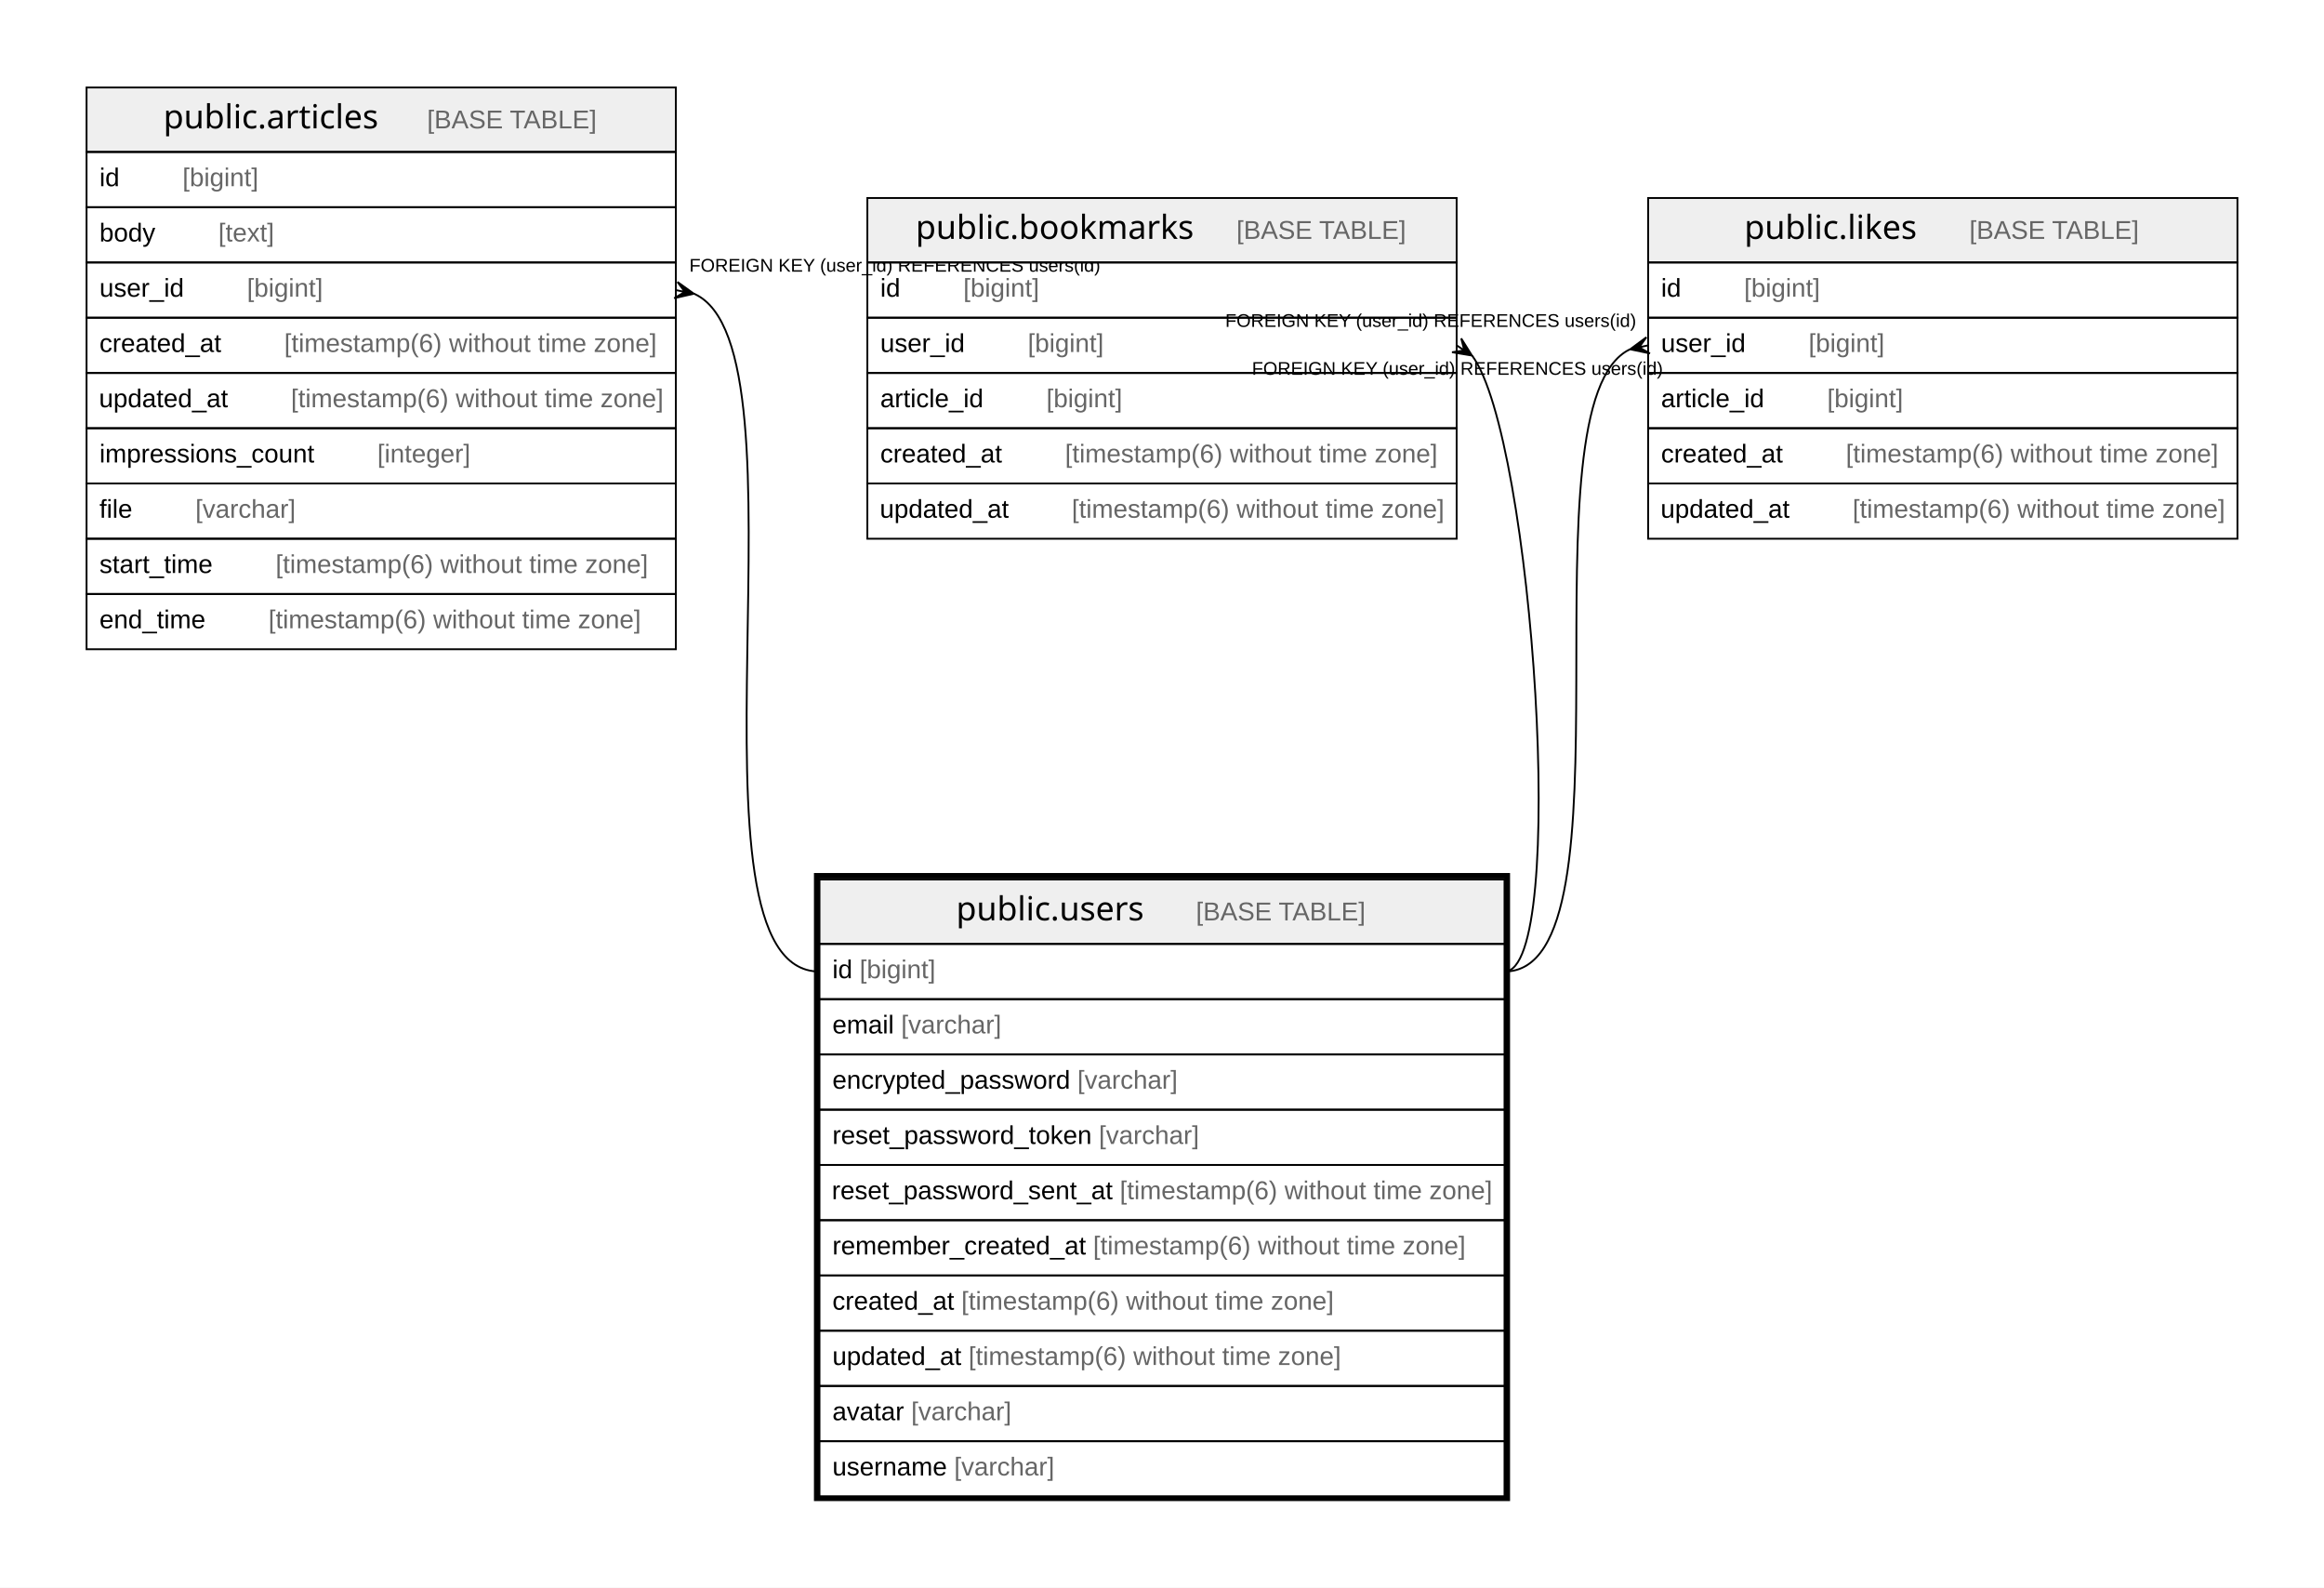
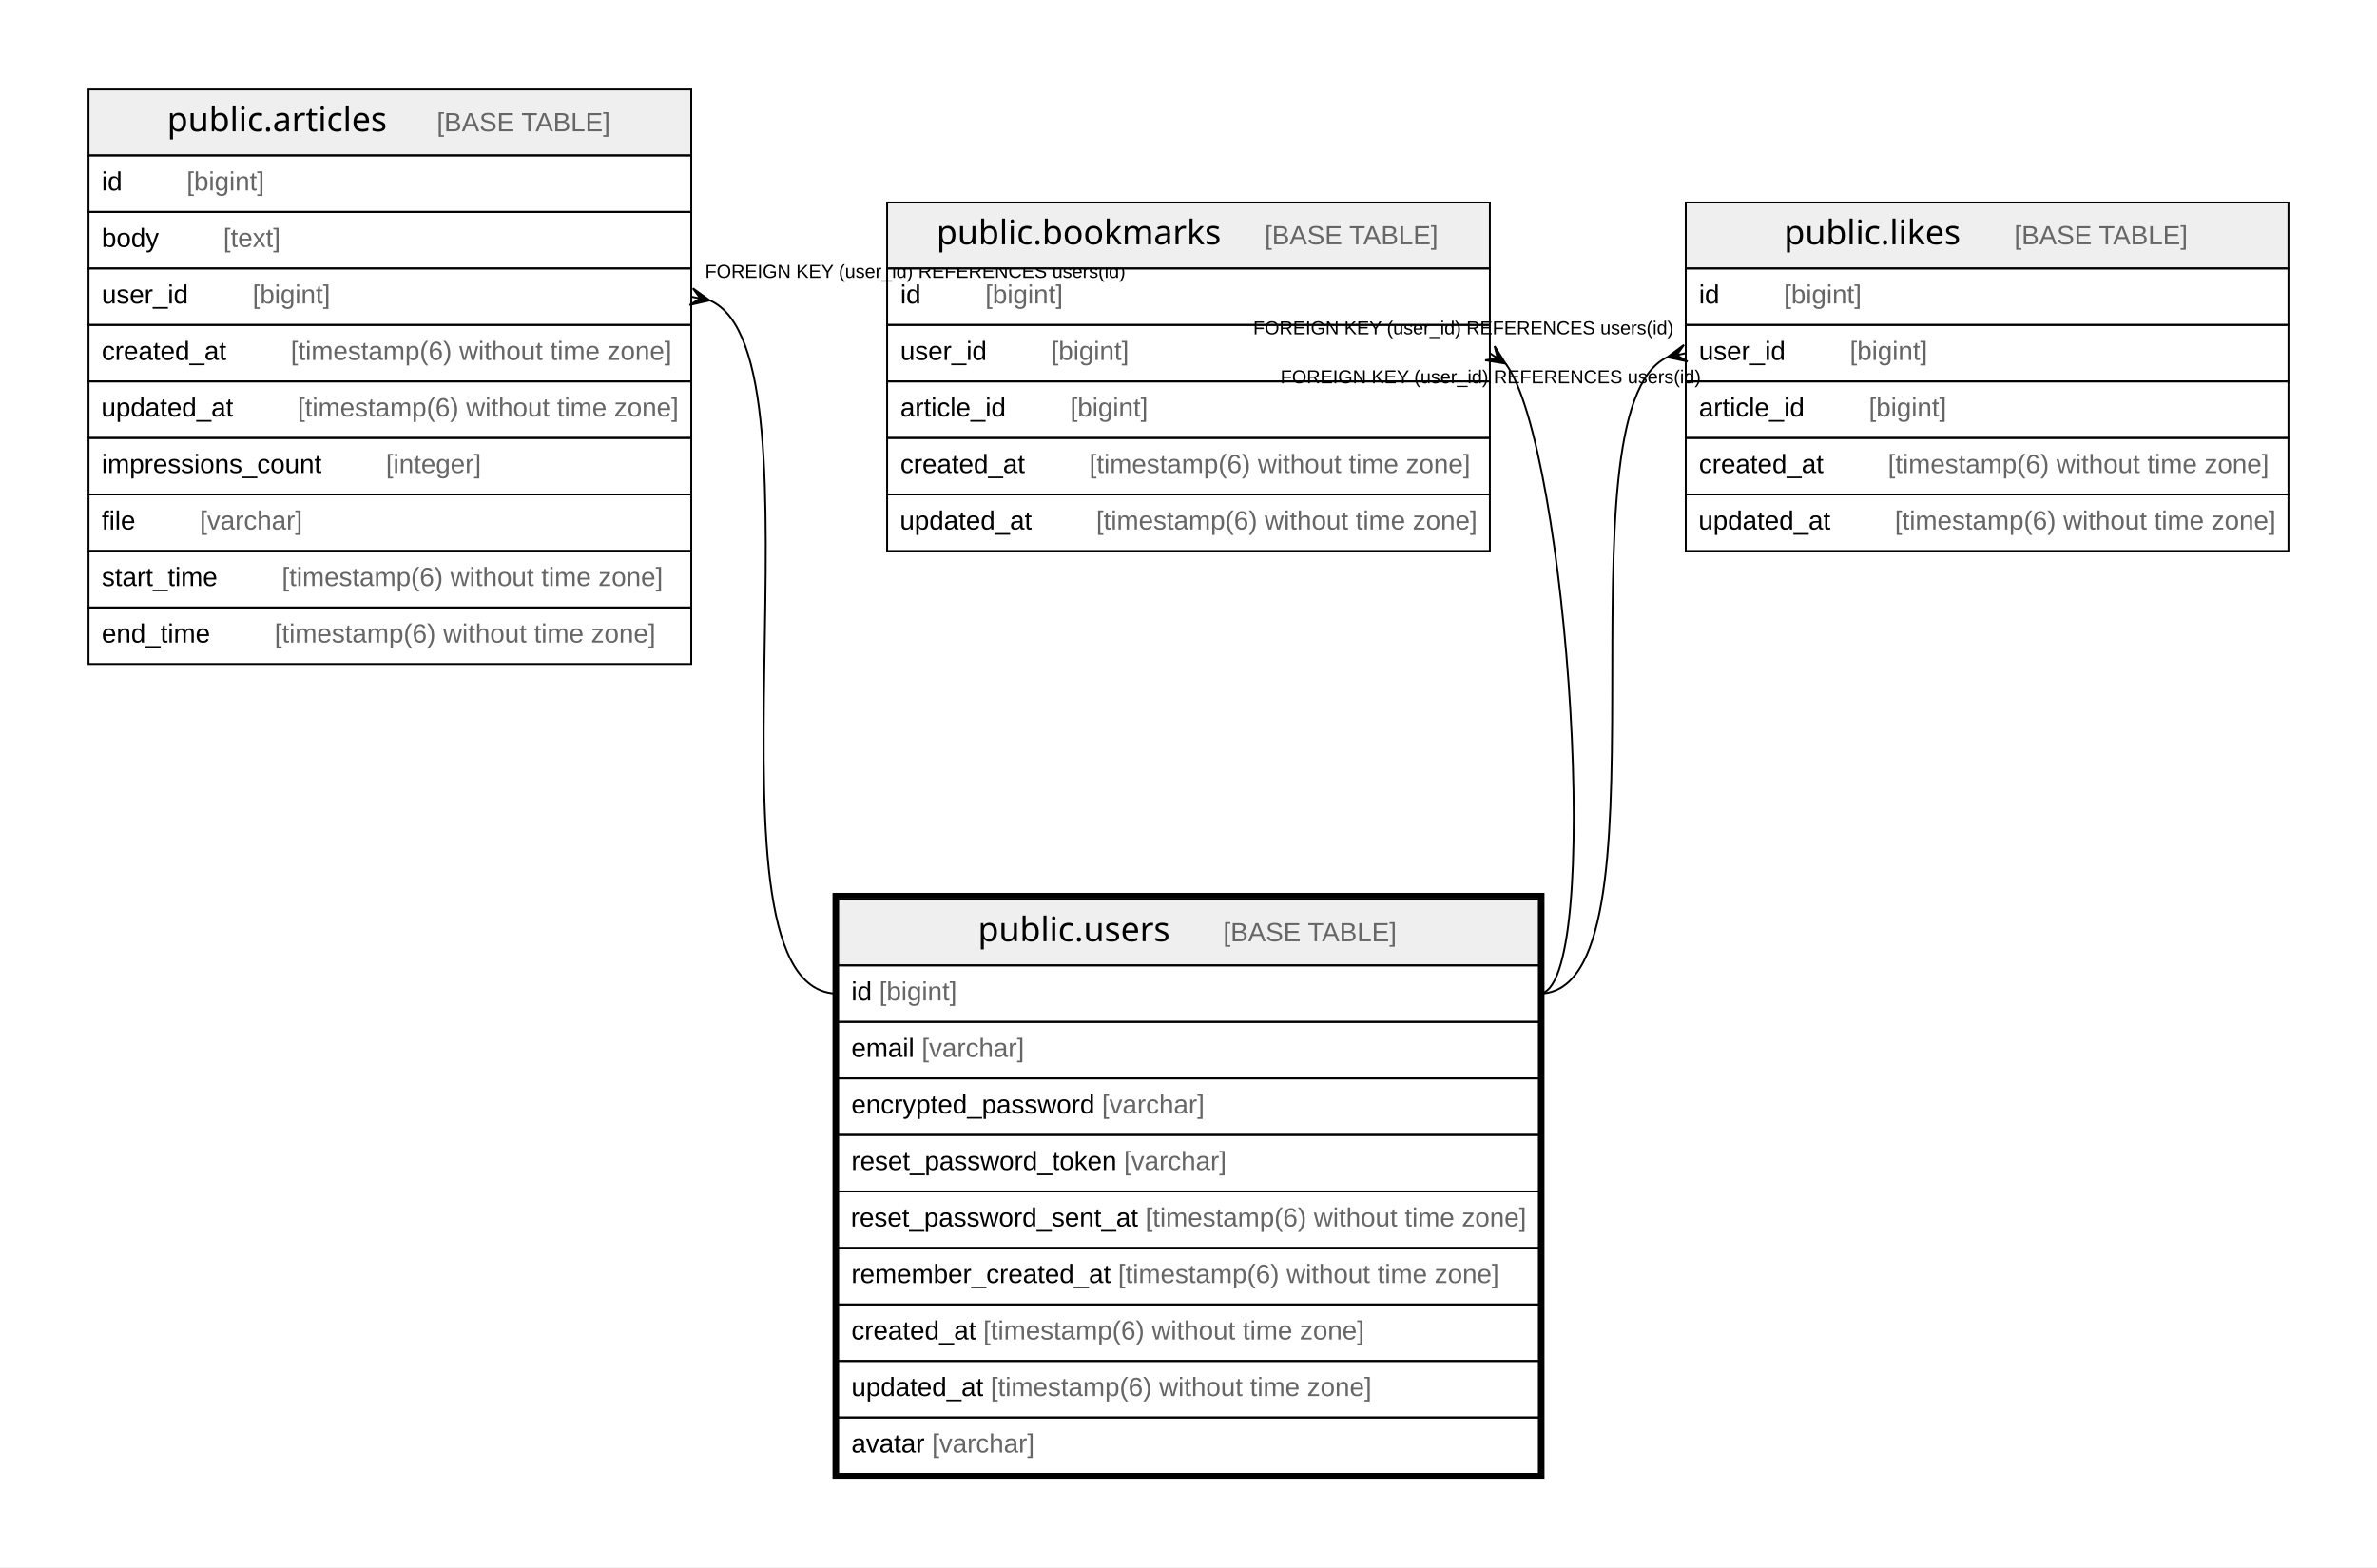
- <svg xmlns="http://www.w3.org/2000/svg" width="1262pt" height="862pt" viewBox="0.00 0.00 1262.00 862.00">
-   <g id="graph0" class="graph" transform="scale(1 1) rotate(0) translate(4 858)">
-     <polygon fill="#ffffff" stroke="transparent" points="-4,4 -4,-858 1258,-858 1258,4 -4,4" />
+ <svg xmlns="http://www.w3.org/2000/svg" width="1262pt" height="832pt" viewBox="0.00 0.00 1262.00 832.00">
+   <g id="graph0" class="graph" transform="scale(1 1) rotate(0) translate(4 828)">
+     <polygon fill="#ffffff" stroke="transparent" points="-4,4 -4,-828 1258,-828 1258,4 -4,4" />
    <g id="node1" class="node">
-       <polygon fill="#efefef" stroke="transparent" points="441,-345.5 441,-380.5 813,-380.5 813,-345.5 441,-345.5" />
-       <polygon fill="none" stroke="#000000" points="441,-345.5 441,-380.5 813,-380.5 813,-345.5 441,-345.5" />
-       <text text-anchor="start" x="515.209" y="-358.3" font-family="Arial Bold" font-size="18.00" fill="#000000">public.users</text>
-       <text text-anchor="start" x="611.223" y="-358.3" font-family="Arial" font-size="14.00" fill="#000000">    </text>
-       <text text-anchor="start" x="645.428" y="-358.3" font-family="Arial" font-size="14.00" fill="#666666">[BASE TABLE]</text>
-       <polygon fill="none" stroke="#000000" points="441,-315.5 441,-345.5 813,-345.5 813,-315.5 441,-315.5" />
-       <text text-anchor="start" x="448" y="-326.9" font-family="Arial" font-size="14.00" fill="#000000">id </text>
-       <text text-anchor="start" x="462.78" y="-326.9" font-family="Arial" font-size="14.00" fill="#666666">[bigint]</text>
+       <polygon fill="#efefef" stroke="transparent" points="441,-315.5 441,-350.5 813,-350.5 813,-315.5 441,-315.5" />
+       <polygon fill="none" stroke="#000000" points="441,-315.5 441,-350.5 813,-350.5 813,-315.5 441,-315.5" />
+       <text text-anchor="start" x="515.209" y="-328.3" font-family="Arial Bold" font-size="18.00" fill="#000000">public.users</text>
+       <text text-anchor="start" x="611.223" y="-328.3" font-family="Arial" font-size="14.00" fill="#000000">    </text>
+       <text text-anchor="start" x="645.428" y="-328.3" font-family="Arial" font-size="14.00" fill="#666666">[BASE TABLE]</text>
      <polygon fill="none" stroke="#000000" points="441,-285.5 441,-315.5 813,-315.5 813,-285.5 441,-285.5" />
-       <text text-anchor="start" x="448" y="-296.9" font-family="Arial" font-size="14.00" fill="#000000">email </text>
-       <text text-anchor="start" x="485.33" y="-296.9" font-family="Arial" font-size="14.00" fill="#666666">[varchar]</text>
+       <text text-anchor="start" x="448" y="-296.9" font-family="Arial" font-size="14.00" fill="#000000">id </text>
+       <text text-anchor="start" x="462.78" y="-296.9" font-family="Arial" font-size="14.00" fill="#666666">[bigint]</text>
      <polygon fill="none" stroke="#000000" points="441,-255.5 441,-285.5 813,-285.5 813,-255.5 441,-255.5" />
-       <text text-anchor="start" x="448" y="-266.9" font-family="Arial" font-size="14.00" fill="#000000">encrypted_password </text>
-       <text text-anchor="start" x="581.035" y="-266.9" font-family="Arial" font-size="14.00" fill="#666666">[varchar]</text>
+       <text text-anchor="start" x="448" y="-266.9" font-family="Arial" font-size="14.00" fill="#000000">email </text>
+       <text text-anchor="start" x="485.33" y="-266.9" font-family="Arial" font-size="14.00" fill="#666666">[varchar]</text>
      <polygon fill="none" stroke="#000000" points="441,-225.5 441,-255.5 813,-255.5 813,-225.5 441,-225.5" />
-       <text text-anchor="start" x="448" y="-236.9" font-family="Arial" font-size="14.00" fill="#000000">reset_password_token </text>
-       <text text-anchor="start" x="592.708" y="-236.9" font-family="Arial" font-size="14.00" fill="#666666">[varchar]</text>
+       <text text-anchor="start" x="448" y="-236.9" font-family="Arial" font-size="14.00" fill="#000000">encrypted_password </text>
+       <text text-anchor="start" x="581.035" y="-236.9" font-family="Arial" font-size="14.00" fill="#666666">[varchar]</text>
      <polygon fill="none" stroke="#000000" points="441,-195.5 441,-225.5 813,-225.5 813,-195.5 441,-195.5" />
-       <text text-anchor="start" x="447.687" y="-206.9" font-family="Arial" font-size="14.00" fill="#000000">reset_password_sent_at </text>
-       <text text-anchor="start" x="604.069" y="-206.9" font-family="Arial" font-size="14.00" fill="#666666">[timestamp(6) without time zone]</text>
+       <text text-anchor="start" x="448" y="-206.9" font-family="Arial" font-size="14.00" fill="#000000">reset_password_token </text>
+       <text text-anchor="start" x="592.708" y="-206.9" font-family="Arial" font-size="14.00" fill="#666666">[varchar]</text>
      <polygon fill="none" stroke="#000000" points="441,-165.5 441,-195.5 813,-195.5 813,-165.5 441,-165.5" />
-       <text text-anchor="start" x="448" y="-176.9" font-family="Arial" font-size="14.00" fill="#000000">remember_created_at </text>
-       <text text-anchor="start" x="589.583" y="-176.9" font-family="Arial" font-size="14.00" fill="#666666">[timestamp(6) without time zone]</text>
+       <text text-anchor="start" x="447.687" y="-176.9" font-family="Arial" font-size="14.00" fill="#000000">reset_password_sent_at </text>
+       <text text-anchor="start" x="604.069" y="-176.9" font-family="Arial" font-size="14.00" fill="#666666">[timestamp(6) without time zone]</text>
      <polygon fill="none" stroke="#000000" points="441,-135.5 441,-165.5 813,-165.5 813,-135.5 441,-135.5" />
-       <text text-anchor="start" x="448" y="-146.9" font-family="Arial" font-size="14.00" fill="#000000">created_at </text>
-       <text text-anchor="start" x="518.028" y="-146.9" font-family="Arial" font-size="14.00" fill="#666666">[timestamp(6) without time zone]</text>
+       <text text-anchor="start" x="448" y="-146.9" font-family="Arial" font-size="14.00" fill="#000000">remember_created_at </text>
+       <text text-anchor="start" x="589.583" y="-146.9" font-family="Arial" font-size="14.00" fill="#666666">[timestamp(6) without time zone]</text>
      <polygon fill="none" stroke="#000000" points="441,-105.5 441,-135.5 813,-135.5 813,-105.5 441,-105.5" />
-       <text text-anchor="start" x="448" y="-116.9" font-family="Arial" font-size="14.00" fill="#000000">updated_at </text>
-       <text text-anchor="start" x="521.933" y="-116.9" font-family="Arial" font-size="14.00" fill="#666666">[timestamp(6) without time zone]</text>
+       <text text-anchor="start" x="448" y="-116.9" font-family="Arial" font-size="14.00" fill="#000000">created_at </text>
+       <text text-anchor="start" x="518.028" y="-116.9" font-family="Arial" font-size="14.00" fill="#666666">[timestamp(6) without time zone]</text>
      <polygon fill="none" stroke="#000000" points="441,-75.5 441,-105.5 813,-105.5 813,-75.5 441,-75.5" />
-       <text text-anchor="start" x="448" y="-86.9" font-family="Arial" font-size="14.00" fill="#000000">avatar </text>
-       <text text-anchor="start" x="490.79" y="-86.9" font-family="Arial" font-size="14.00" fill="#666666">[varchar]</text>
+       <text text-anchor="start" x="448" y="-86.9" font-family="Arial" font-size="14.00" fill="#000000">updated_at </text>
+       <text text-anchor="start" x="521.933" y="-86.9" font-family="Arial" font-size="14.00" fill="#666666">[timestamp(6) without time zone]</text>
      <polygon fill="none" stroke="#000000" points="441,-45.5 441,-75.5 813,-75.5 813,-45.5 441,-45.5" />
-       <text text-anchor="start" x="448" y="-56.9" font-family="Arial" font-size="14.00" fill="#000000">username </text>
-       <text text-anchor="start" x="514.125" y="-56.9" font-family="Arial" font-size="14.00" fill="#666666">[varchar]</text>
-       <polygon fill="none" stroke="#000000" stroke-width="3" points="439.5,-44.5 439.5,-382.5 814.5,-382.5 814.5,-44.5 439.5,-44.5" />
+       <text text-anchor="start" x="448" y="-56.9" font-family="Arial" font-size="14.00" fill="#000000">avatar </text>
+       <text text-anchor="start" x="490.79" y="-56.9" font-family="Arial" font-size="14.00" fill="#666666">[varchar]</text>
+       <polygon fill="none" stroke="#000000" stroke-width="3" points="439.5,-44.5 439.5,-352.5 814.5,-352.5 814.5,-44.5 439.5,-44.5" />
    </g>
    <g id="node2" class="node">
-       <polygon fill="#efefef" stroke="transparent" points="43,-775.5 43,-810.5 363,-810.5 363,-775.5 43,-775.5" />
-       <polygon fill="none" stroke="#000000" points="43,-775.5 43,-810.5 363,-810.5 363,-775.5 43,-775.5" />
-       <text text-anchor="start" x="84.714" y="-788.3" font-family="Arial Bold" font-size="18.00" fill="#000000">public.articles</text>
-       <text text-anchor="start" x="193.718" y="-788.3" font-family="Arial" font-size="14.00" fill="#000000">    </text>
-       <text text-anchor="start" x="227.923" y="-788.3" font-family="Arial" font-size="14.00" fill="#666666">[BASE TABLE]</text>
-       <polygon fill="none" stroke="#000000" points="43,-745.5 43,-775.5 363,-775.5 363,-745.5 43,-745.5" />
-       <text text-anchor="start" x="50" y="-756.9" font-family="Arial" font-size="14.00" fill="#000000">id    </text>
-       <text text-anchor="start" x="95.094" y="-756.9" font-family="Arial" font-size="14.00" fill="#666666">[bigint]</text>
+       <polygon fill="#efefef" stroke="transparent" points="43,-745.5 43,-780.5 363,-780.5 363,-745.5 43,-745.5" />
+       <polygon fill="none" stroke="#000000" points="43,-745.5 43,-780.5 363,-780.5 363,-745.5 43,-745.5" />
+       <text text-anchor="start" x="84.714" y="-758.3" font-family="Arial Bold" font-size="18.00" fill="#000000">public.articles</text>
+       <text text-anchor="start" x="193.718" y="-758.3" font-family="Arial" font-size="14.00" fill="#000000">    </text>
+       <text text-anchor="start" x="227.923" y="-758.3" font-family="Arial" font-size="14.00" fill="#666666">[BASE TABLE]</text>
      <polygon fill="none" stroke="#000000" points="43,-715.5 43,-745.5 363,-745.5 363,-715.5 43,-715.5" />
-       <text text-anchor="start" x="50" y="-726.9" font-family="Arial" font-size="14.00" fill="#000000">body    </text>
-       <text text-anchor="start" x="114.553" y="-726.9" font-family="Arial" font-size="14.00" fill="#666666">[text]</text>
+       <text text-anchor="start" x="50" y="-726.9" font-family="Arial" font-size="14.00" fill="#000000">id    </text>
+       <text text-anchor="start" x="95.094" y="-726.9" font-family="Arial" font-size="14.00" fill="#666666">[bigint]</text>
      <polygon fill="none" stroke="#000000" points="43,-685.5 43,-715.5 363,-715.5 363,-685.5 43,-685.5" />
-       <text text-anchor="start" x="50" y="-696.9" font-family="Arial" font-size="14.00" fill="#000000">user_id    </text>
-       <text text-anchor="start" x="130.102" y="-696.9" font-family="Arial" font-size="14.00" fill="#666666">[bigint]</text>
+       <text text-anchor="start" x="50" y="-696.9" font-family="Arial" font-size="14.00" fill="#000000">body    </text>
+       <text text-anchor="start" x="114.553" y="-696.9" font-family="Arial" font-size="14.00" fill="#666666">[text]</text>
      <polygon fill="none" stroke="#000000" points="43,-655.5 43,-685.5 363,-685.5 363,-655.5 43,-655.5" />
-       <text text-anchor="start" x="50" y="-666.9" font-family="Arial" font-size="14.00" fill="#000000">created_at    </text>
-       <text text-anchor="start" x="150.342" y="-666.9" font-family="Arial" font-size="14.00" fill="#666666">[timestamp(6) without time zone]</text>
+       <text text-anchor="start" x="50" y="-666.9" font-family="Arial" font-size="14.00" fill="#000000">user_id    </text>
+       <text text-anchor="start" x="130.102" y="-666.9" font-family="Arial" font-size="14.00" fill="#666666">[bigint]</text>
      <polygon fill="none" stroke="#000000" points="43,-625.5 43,-655.5 363,-655.5 363,-625.5 43,-625.5" />
-       <text text-anchor="start" x="49.755" y="-636.9" font-family="Arial" font-size="14.00" fill="#000000">updated_at    </text>
-       <text text-anchor="start" x="154.001" y="-636.9" font-family="Arial" font-size="14.00" fill="#666666">[timestamp(6) without time zone]</text>
+       <text text-anchor="start" x="50" y="-636.9" font-family="Arial" font-size="14.00" fill="#000000">created_at    </text>
+       <text text-anchor="start" x="150.342" y="-636.9" font-family="Arial" font-size="14.00" fill="#666666">[timestamp(6) without time zone]</text>
      <polygon fill="none" stroke="#000000" points="43,-595.5 43,-625.5 363,-625.5 363,-595.5 43,-595.5" />
-       <text text-anchor="start" x="50" y="-606.9" font-family="Arial" font-size="14.00" fill="#000000">impressions_count    </text>
-       <text text-anchor="start" x="200.891" y="-606.9" font-family="Arial" font-size="14.00" fill="#666666">[integer]</text>
+       <text text-anchor="start" x="49.755" y="-606.9" font-family="Arial" font-size="14.00" fill="#000000">updated_at    </text>
+       <text text-anchor="start" x="154.001" y="-606.9" font-family="Arial" font-size="14.00" fill="#666666">[timestamp(6) without time zone]</text>
      <polygon fill="none" stroke="#000000" points="43,-565.5 43,-595.5 363,-595.5 363,-565.5 43,-565.5" />
-       <text text-anchor="start" x="50" y="-576.9" font-family="Arial" font-size="14.00" fill="#000000">file    </text>
-       <text text-anchor="start" x="102.091" y="-576.9" font-family="Arial" font-size="14.00" fill="#666666">[varchar]</text>
+       <text text-anchor="start" x="50" y="-576.9" font-family="Arial" font-size="14.00" fill="#000000">impressions_count    </text>
+       <text text-anchor="start" x="200.891" y="-576.9" font-family="Arial" font-size="14.00" fill="#666666">[integer]</text>
      <polygon fill="none" stroke="#000000" points="43,-535.5 43,-565.5 363,-565.5 363,-535.5 43,-535.5" />
-       <text text-anchor="start" x="50" y="-546.9" font-family="Arial" font-size="14.00" fill="#000000">start_time    </text>
-       <text text-anchor="start" x="145.652" y="-546.9" font-family="Arial" font-size="14.00" fill="#666666">[timestamp(6) without time zone]</text>
+       <text text-anchor="start" x="50" y="-546.9" font-family="Arial" font-size="14.00" fill="#000000">file    </text>
+       <text text-anchor="start" x="102.091" y="-546.9" font-family="Arial" font-size="14.00" fill="#666666">[varchar]</text>
      <polygon fill="none" stroke="#000000" points="43,-505.5 43,-535.5 363,-535.5 363,-505.5 43,-505.5" />
-       <text text-anchor="start" x="50" y="-516.9" font-family="Arial" font-size="14.00" fill="#000000">end_time    </text>
-       <text text-anchor="start" x="141.776" y="-516.9" font-family="Arial" font-size="14.00" fill="#666666">[timestamp(6) without time zone]</text>
+       <text text-anchor="start" x="50" y="-516.9" font-family="Arial" font-size="14.00" fill="#000000">start_time    </text>
+       <text text-anchor="start" x="145.652" y="-516.9" font-family="Arial" font-size="14.00" fill="#666666">[timestamp(6) without time zone]</text>
+       <polygon fill="none" stroke="#000000" points="43,-475.5 43,-505.5 363,-505.5 363,-475.5 43,-475.5" />
+       <text text-anchor="start" x="50" y="-486.9" font-family="Arial" font-size="14.00" fill="#000000">end_time    </text>
+       <text text-anchor="start" x="141.776" y="-486.9" font-family="Arial" font-size="14.00" fill="#666666">[timestamp(6) without time zone]</text>
    </g>
    <g id="edge1" class="edge">
-       <path fill="none" stroke="#000000" d="M372.895,-698.509C439.611,-669.386 360.581,-330.5 441,-330.5" />
-       <polygon fill="#000000" stroke="#000000" points="372.804,-698.528 362.112,-696.088 367.902,-699.514 363,-700.5 363,-700.5 363,-700.5 367.902,-699.514 363.888,-704.912 372.804,-698.528 372.804,-698.528" />
-       <text text-anchor="start" x="370.334" y="-710.5" font-family="Arial" font-size="10.00" fill="#000000">FOREIGN KEY (user_id) REFERENCES users(id)</text>
+       <path fill="none" stroke="#000000" d="M372.895,-668.509C439.611,-639.386 360.581,-300.5 441,-300.5" />
+       <polygon fill="#000000" stroke="#000000" points="372.804,-668.528 362.112,-666.088 367.902,-669.514 363,-670.5 363,-670.5 363,-670.5 367.902,-669.514 363.888,-674.912 372.804,-668.528 372.804,-668.528" />
+       <text text-anchor="start" x="370.334" y="-680.5" font-family="Arial" font-size="10.00" fill="#000000">FOREIGN KEY (user_id) REFERENCES users(id)</text>
    </g>
    <g id="node3" class="node">
-       <polygon fill="#efefef" stroke="transparent" points="467,-715.5 467,-750.5 787,-750.5 787,-715.5 467,-715.5" />
-       <polygon fill="none" stroke="#000000" points="467,-715.5 467,-750.5 787,-750.5 787,-715.5 467,-715.5" />
-       <text text-anchor="start" x="493.207" y="-728.3" font-family="Arial Bold" font-size="18.00" fill="#000000">public.bookmarks</text>
-       <text text-anchor="start" x="633.225" y="-728.3" font-family="Arial" font-size="14.00" fill="#000000">    </text>
-       <text text-anchor="start" x="667.43" y="-728.3" font-family="Arial" font-size="14.00" fill="#666666">[BASE TABLE]</text>
-       <polygon fill="none" stroke="#000000" points="467,-685.5 467,-715.5 787,-715.5 787,-685.5 467,-685.5" />
-       <text text-anchor="start" x="474" y="-696.9" font-family="Arial" font-size="14.00" fill="#000000">id    </text>
-       <text text-anchor="start" x="519.094" y="-696.9" font-family="Arial" font-size="14.00" fill="#666666">[bigint]</text>
+       <polygon fill="#efefef" stroke="transparent" points="467,-685.5 467,-720.5 787,-720.5 787,-685.5 467,-685.5" />
+       <polygon fill="none" stroke="#000000" points="467,-685.5 467,-720.5 787,-720.5 787,-685.5 467,-685.5" />
+       <text text-anchor="start" x="493.207" y="-698.3" font-family="Arial Bold" font-size="18.00" fill="#000000">public.bookmarks</text>
+       <text text-anchor="start" x="633.225" y="-698.3" font-family="Arial" font-size="14.00" fill="#000000">    </text>
+       <text text-anchor="start" x="667.43" y="-698.3" font-family="Arial" font-size="14.00" fill="#666666">[BASE TABLE]</text>
      <polygon fill="none" stroke="#000000" points="467,-655.5 467,-685.5 787,-685.5 787,-655.5 467,-655.5" />
-       <text text-anchor="start" x="474" y="-666.9" font-family="Arial" font-size="14.00" fill="#000000">user_id    </text>
-       <text text-anchor="start" x="554.102" y="-666.9" font-family="Arial" font-size="14.00" fill="#666666">[bigint]</text>
+       <text text-anchor="start" x="474" y="-666.9" font-family="Arial" font-size="14.00" fill="#000000">id    </text>
+       <text text-anchor="start" x="519.094" y="-666.9" font-family="Arial" font-size="14.00" fill="#666666">[bigint]</text>
      <polygon fill="none" stroke="#000000" points="467,-625.5 467,-655.5 787,-655.5 787,-625.5 467,-625.5" />
-       <text text-anchor="start" x="474" y="-636.9" font-family="Arial" font-size="14.00" fill="#000000">article_id    </text>
-       <text text-anchor="start" x="564.206" y="-636.9" font-family="Arial" font-size="14.00" fill="#666666">[bigint]</text>
+       <text text-anchor="start" x="474" y="-636.9" font-family="Arial" font-size="14.00" fill="#000000">user_id    </text>
+       <text text-anchor="start" x="554.102" y="-636.9" font-family="Arial" font-size="14.00" fill="#666666">[bigint]</text>
      <polygon fill="none" stroke="#000000" points="467,-595.5 467,-625.5 787,-625.5 787,-595.5 467,-595.5" />
-       <text text-anchor="start" x="474" y="-606.9" font-family="Arial" font-size="14.00" fill="#000000">created_at    </text>
-       <text text-anchor="start" x="574.342" y="-606.9" font-family="Arial" font-size="14.00" fill="#666666">[timestamp(6) without time zone]</text>
+       <text text-anchor="start" x="474" y="-606.9" font-family="Arial" font-size="14.00" fill="#000000">article_id    </text>
+       <text text-anchor="start" x="564.206" y="-606.9" font-family="Arial" font-size="14.00" fill="#666666">[bigint]</text>
      <polygon fill="none" stroke="#000000" points="467,-565.5 467,-595.5 787,-595.5 787,-565.5 467,-565.5" />
-       <text text-anchor="start" x="473.755" y="-576.9" font-family="Arial" font-size="14.00" fill="#000000">updated_at    </text>
-       <text text-anchor="start" x="578.001" y="-576.9" font-family="Arial" font-size="14.00" fill="#666666">[timestamp(6) without time zone]</text>
+       <text text-anchor="start" x="474" y="-576.9" font-family="Arial" font-size="14.00" fill="#000000">created_at    </text>
+       <text text-anchor="start" x="574.342" y="-576.9" font-family="Arial" font-size="14.00" fill="#666666">[timestamp(6) without time zone]</text>
+       <polygon fill="none" stroke="#000000" points="467,-535.5 467,-565.5 787,-565.5 787,-535.5 467,-535.5" />
+       <text text-anchor="start" x="473.755" y="-546.9" font-family="Arial" font-size="14.00" fill="#000000">updated_at    </text>
+       <text text-anchor="start" x="578.001" y="-546.9" font-family="Arial" font-size="14.00" fill="#666666">[timestamp(6) without time zone]</text>
    </g>
    <g id="edge2" class="edge">
-       <path fill="none" stroke="#000000" d="M795.428,-664.882C828.478,-620.676 848.002,-330.5 813,-330.5" />
-       <polygon fill="#000000" stroke="#000000" points="795.321,-664.954 784.504,-666.755 791.16,-667.727 787,-670.5 787,-670.5 787,-670.5 791.16,-667.727 789.496,-674.245 795.321,-664.954 795.321,-664.954" />
-       <text text-anchor="start" x="675.835" y="-654.5" font-family="Arial" font-size="10.00" fill="#000000">FOREIGN KEY (user_id) REFERENCES users(id)</text>
+       <path fill="none" stroke="#000000" d="M795.428,-634.882C828.478,-590.676 848.002,-300.5 813,-300.5" />
+       <polygon fill="#000000" stroke="#000000" points="795.321,-634.954 784.504,-636.755 791.16,-637.727 787,-640.5 787,-640.5 787,-640.5 791.16,-637.727 789.496,-644.245 795.321,-634.954 795.321,-634.954" />
+       <text text-anchor="start" x="675.835" y="-624.5" font-family="Arial" font-size="10.00" fill="#000000">FOREIGN KEY (user_id) REFERENCES users(id)</text>
    </g>
    <g id="node4" class="node">
-       <polygon fill="#efefef" stroke="transparent" points="891,-715.5 891,-750.5 1211,-750.5 1211,-715.5 891,-715.5" />
-       <polygon fill="none" stroke="#000000" points="891,-715.5 891,-750.5 1211,-750.5 1211,-715.5 891,-715.5" />
-       <text text-anchor="start" x="943.214" y="-728.3" font-family="Arial Bold" font-size="18.00" fill="#000000">public.likes</text>
-       <text text-anchor="start" x="1031.218" y="-728.3" font-family="Arial" font-size="14.00" fill="#000000">    </text>
-       <text text-anchor="start" x="1065.423" y="-728.3" font-family="Arial" font-size="14.00" fill="#666666">[BASE TABLE]</text>
-       <polygon fill="none" stroke="#000000" points="891,-685.5 891,-715.5 1211,-715.5 1211,-685.5 891,-685.5" />
-       <text text-anchor="start" x="898" y="-696.9" font-family="Arial" font-size="14.00" fill="#000000">id    </text>
-       <text text-anchor="start" x="943.094" y="-696.9" font-family="Arial" font-size="14.00" fill="#666666">[bigint]</text>
+       <polygon fill="#efefef" stroke="transparent" points="891,-685.5 891,-720.5 1211,-720.5 1211,-685.5 891,-685.5" />
+       <polygon fill="none" stroke="#000000" points="891,-685.5 891,-720.5 1211,-720.5 1211,-685.5 891,-685.5" />
+       <text text-anchor="start" x="943.214" y="-698.3" font-family="Arial Bold" font-size="18.00" fill="#000000">public.likes</text>
+       <text text-anchor="start" x="1031.218" y="-698.3" font-family="Arial" font-size="14.00" fill="#000000">    </text>
+       <text text-anchor="start" x="1065.423" y="-698.3" font-family="Arial" font-size="14.00" fill="#666666">[BASE TABLE]</text>
      <polygon fill="none" stroke="#000000" points="891,-655.5 891,-685.5 1211,-685.5 1211,-655.5 891,-655.5" />
-       <text text-anchor="start" x="898" y="-666.9" font-family="Arial" font-size="14.00" fill="#000000">user_id    </text>
-       <text text-anchor="start" x="978.102" y="-666.9" font-family="Arial" font-size="14.00" fill="#666666">[bigint]</text>
+       <text text-anchor="start" x="898" y="-666.9" font-family="Arial" font-size="14.00" fill="#000000">id    </text>
+       <text text-anchor="start" x="943.094" y="-666.9" font-family="Arial" font-size="14.00" fill="#666666">[bigint]</text>
      <polygon fill="none" stroke="#000000" points="891,-625.5 891,-655.5 1211,-655.5 1211,-625.5 891,-625.5" />
-       <text text-anchor="start" x="898" y="-636.9" font-family="Arial" font-size="14.00" fill="#000000">article_id    </text>
-       <text text-anchor="start" x="988.206" y="-636.9" font-family="Arial" font-size="14.00" fill="#666666">[bigint]</text>
+       <text text-anchor="start" x="898" y="-636.9" font-family="Arial" font-size="14.00" fill="#000000">user_id    </text>
+       <text text-anchor="start" x="978.102" y="-636.9" font-family="Arial" font-size="14.00" fill="#666666">[bigint]</text>
      <polygon fill="none" stroke="#000000" points="891,-595.5 891,-625.5 1211,-625.5 1211,-595.5 891,-595.5" />
-       <text text-anchor="start" x="898" y="-606.9" font-family="Arial" font-size="14.00" fill="#000000">created_at    </text>
-       <text text-anchor="start" x="998.342" y="-606.9" font-family="Arial" font-size="14.00" fill="#666666">[timestamp(6) without time zone]</text>
+       <text text-anchor="start" x="898" y="-606.9" font-family="Arial" font-size="14.00" fill="#000000">article_id    </text>
+       <text text-anchor="start" x="988.206" y="-606.9" font-family="Arial" font-size="14.00" fill="#666666">[bigint]</text>
      <polygon fill="none" stroke="#000000" points="891,-565.5 891,-595.5 1211,-595.5 1211,-565.5 891,-565.5" />
-       <text text-anchor="start" x="897.755" y="-576.9" font-family="Arial" font-size="14.00" fill="#000000">updated_at    </text>
-       <text text-anchor="start" x="1002.001" y="-576.9" font-family="Arial" font-size="14.00" fill="#666666">[timestamp(6) without time zone]</text>
+       <text text-anchor="start" x="898" y="-576.9" font-family="Arial" font-size="14.00" fill="#000000">created_at    </text>
+       <text text-anchor="start" x="998.342" y="-576.9" font-family="Arial" font-size="14.00" fill="#666666">[timestamp(6) without time zone]</text>
+       <polygon fill="none" stroke="#000000" points="891,-535.5 891,-565.5 1211,-565.5 1211,-535.5 891,-535.5" />
+       <text text-anchor="start" x="897.755" y="-546.9" font-family="Arial" font-size="14.00" fill="#000000">updated_at    </text>
+       <text text-anchor="start" x="1002.001" y="-546.9" font-family="Arial" font-size="14.00" fill="#666666">[timestamp(6) without time zone]</text>
    </g>
    <g id="edge3" class="edge">
-       <path fill="none" stroke="#000000" d="M881.086,-668.329C820.364,-639.372 886.885,-330.5 813,-330.5" />
-       <polygon fill="#000000" stroke="#000000" points="881.231,-668.361 890.037,-674.896 886.116,-669.43 891,-670.5 891,-670.5 891,-670.5 886.116,-669.43 891.963,-666.104 881.231,-668.361 881.231,-668.361" />
-       <text text-anchor="start" x="661.335" y="-680.5" font-family="Arial" font-size="10.00" fill="#000000">FOREIGN KEY (user_id) REFERENCES users(id)</text>
+       <path fill="none" stroke="#000000" d="M881.086,-638.329C820.364,-609.372 886.885,-300.5 813,-300.5" />
+       <polygon fill="#000000" stroke="#000000" points="881.231,-638.361 890.037,-644.896 886.116,-639.43 891,-640.5 891,-640.5 891,-640.5 886.116,-639.43 891.963,-636.104 881.231,-638.361 881.231,-638.361" />
+       <text text-anchor="start" x="661.335" y="-650.5" font-family="Arial" font-size="10.00" fill="#000000">FOREIGN KEY (user_id) REFERENCES users(id)</text>
    </g>
  </g>
</svg>
